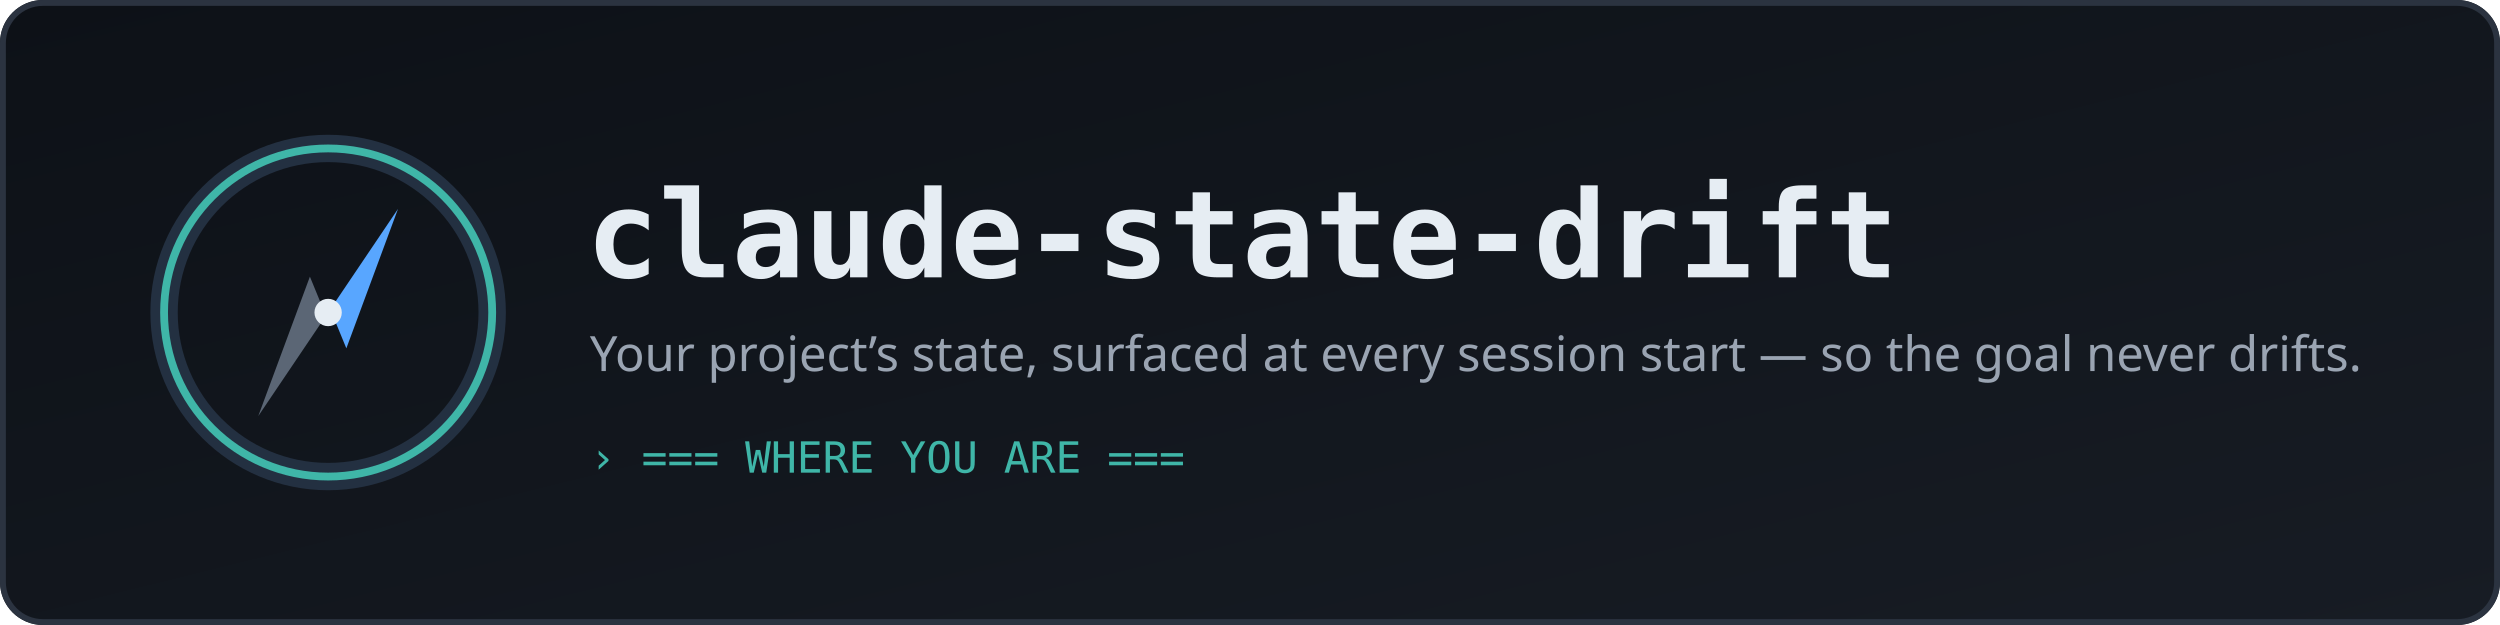
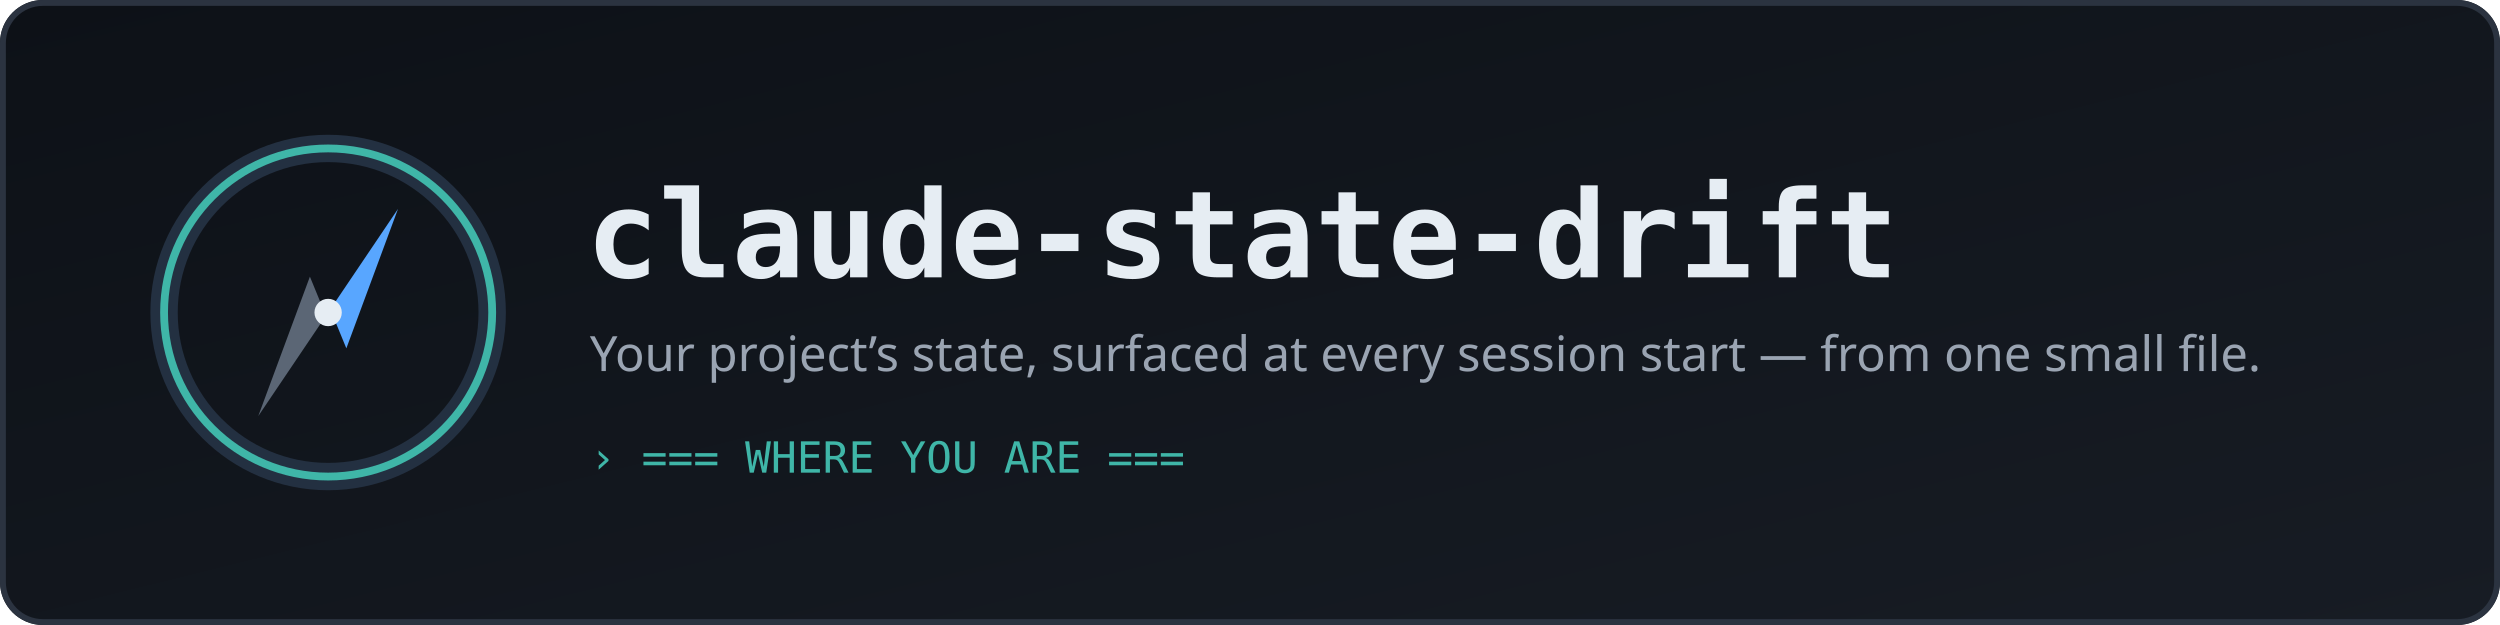
<svg xmlns="http://www.w3.org/2000/svg" width="1280" height="320" viewBox="0 0 1280 320" role="img" aria-label="claude-state-drift - your project's state, surfaced at every session start">
  <defs>
    <linearGradient id="bg" x1="0" y1="0" x2="1" y2="1">
      <stop offset="0" stop-color="#0d1117" />
      <stop offset="1" stop-color="#171c24" />
    </linearGradient>
  </defs>
  <rect width="1280" height="320" rx="22" fill="url(#bg)" />
  <rect x="1.5" y="1.5" width="1277" height="317" rx="20.5" fill="none" stroke="#2b3340" stroke-width="3" />
  <g transform="translate(168 160)">
    <circle r="84" fill="none" stroke="#233041" stroke-width="14" />
    <circle r="84" fill="none" stroke="#3fb6a8" stroke-width="4" />
    <g transform="rotate(34)">
      <path d="M0 -64 L18 10 L0 -2 Z" fill="#58a6ff" />
      <path d="M0 64 L-18 -10 L0 2 Z" fill="#5b6675" />
    </g>
    <circle r="7" fill="#e6edf3" />
  </g>
  <text x="300" y="142" font-family="ui-monospace, SFMono-Regular, Menlo, Consolas, monospace" font-size="62" font-weight="700" fill="#e6edf3">claude-state-drift</text>
-   <text x="302" y="190" font-family="ui-sans-serif, system-ui, Segoe UI, sans-serif" font-size="25" fill="#9aa4b2">Your project’s state, surfaced at every session start — so the goal never drifts.</text>
+   <text x="302" y="190" font-family="ui-sans-serif, system-ui, Segoe UI, sans-serif" font-size="25" fill="#9aa4b2">Your project’s state, surfaced at every session start — from one small file.</text>
  <text x="302" y="242" font-family="ui-monospace, SFMono-Regular, Menlo, Consolas, monospace" font-size="22" fill="#3fb6a8">› === WHERE YOU ARE ===</text>
</svg>
